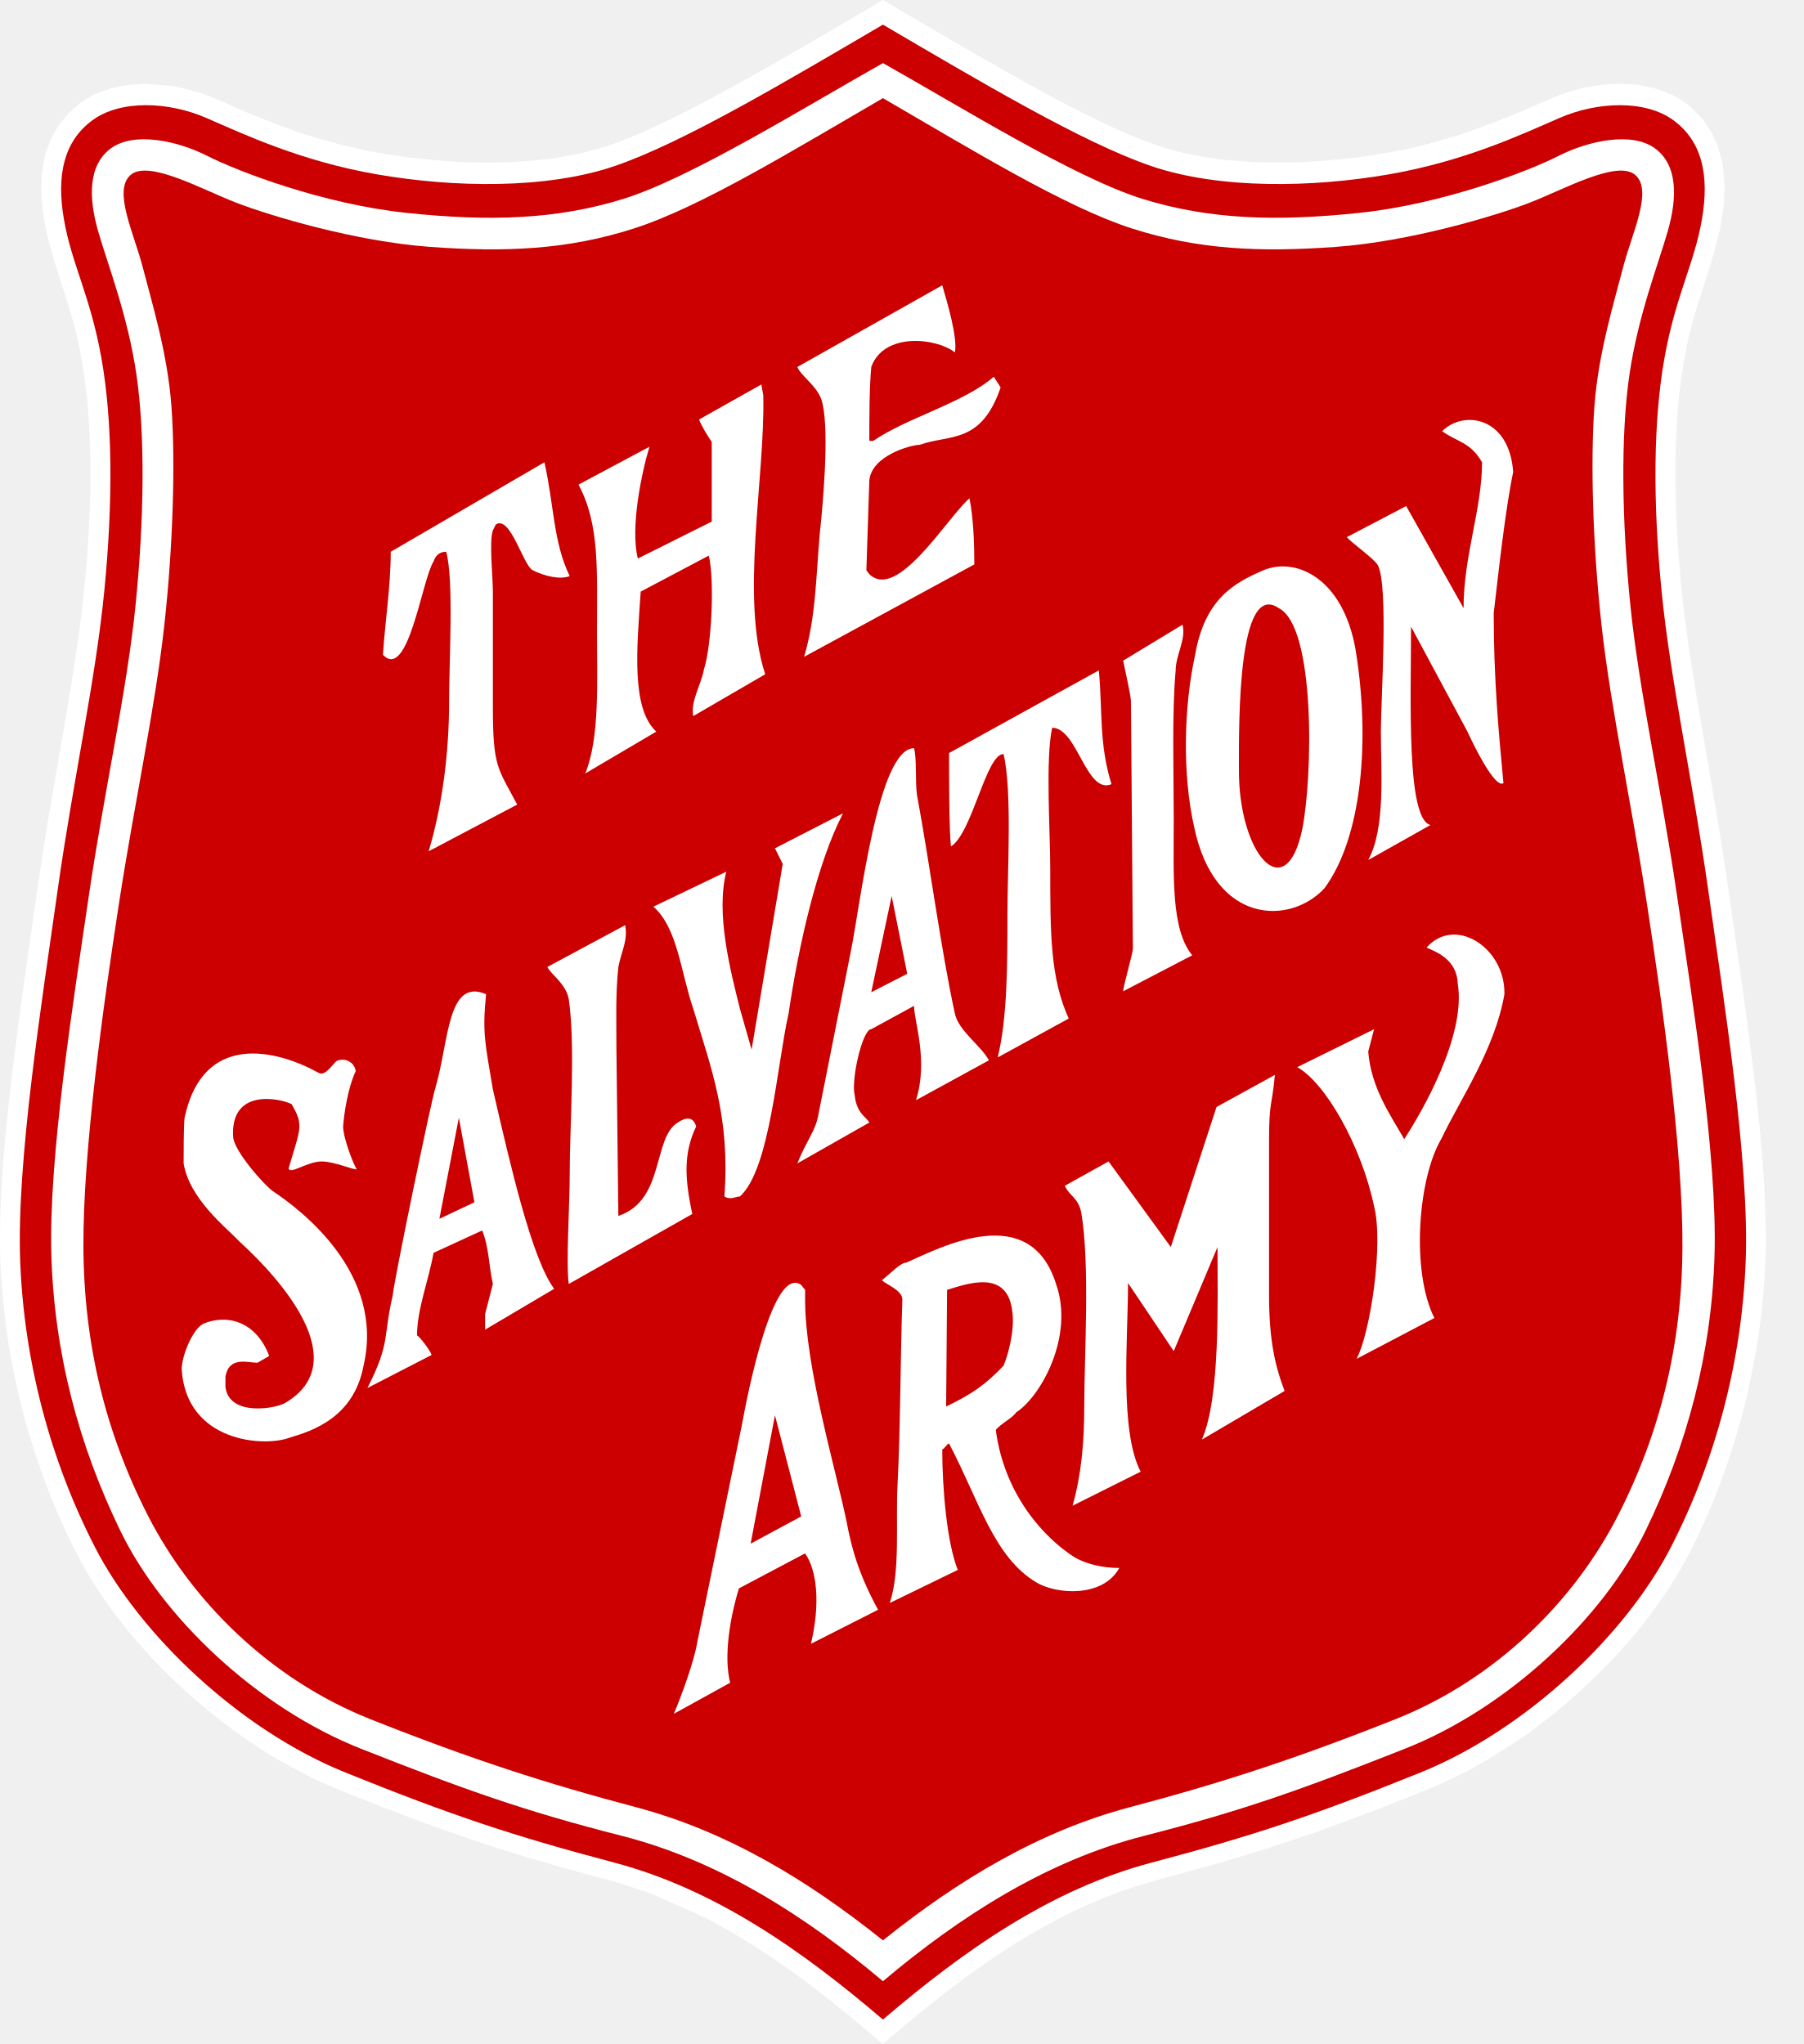
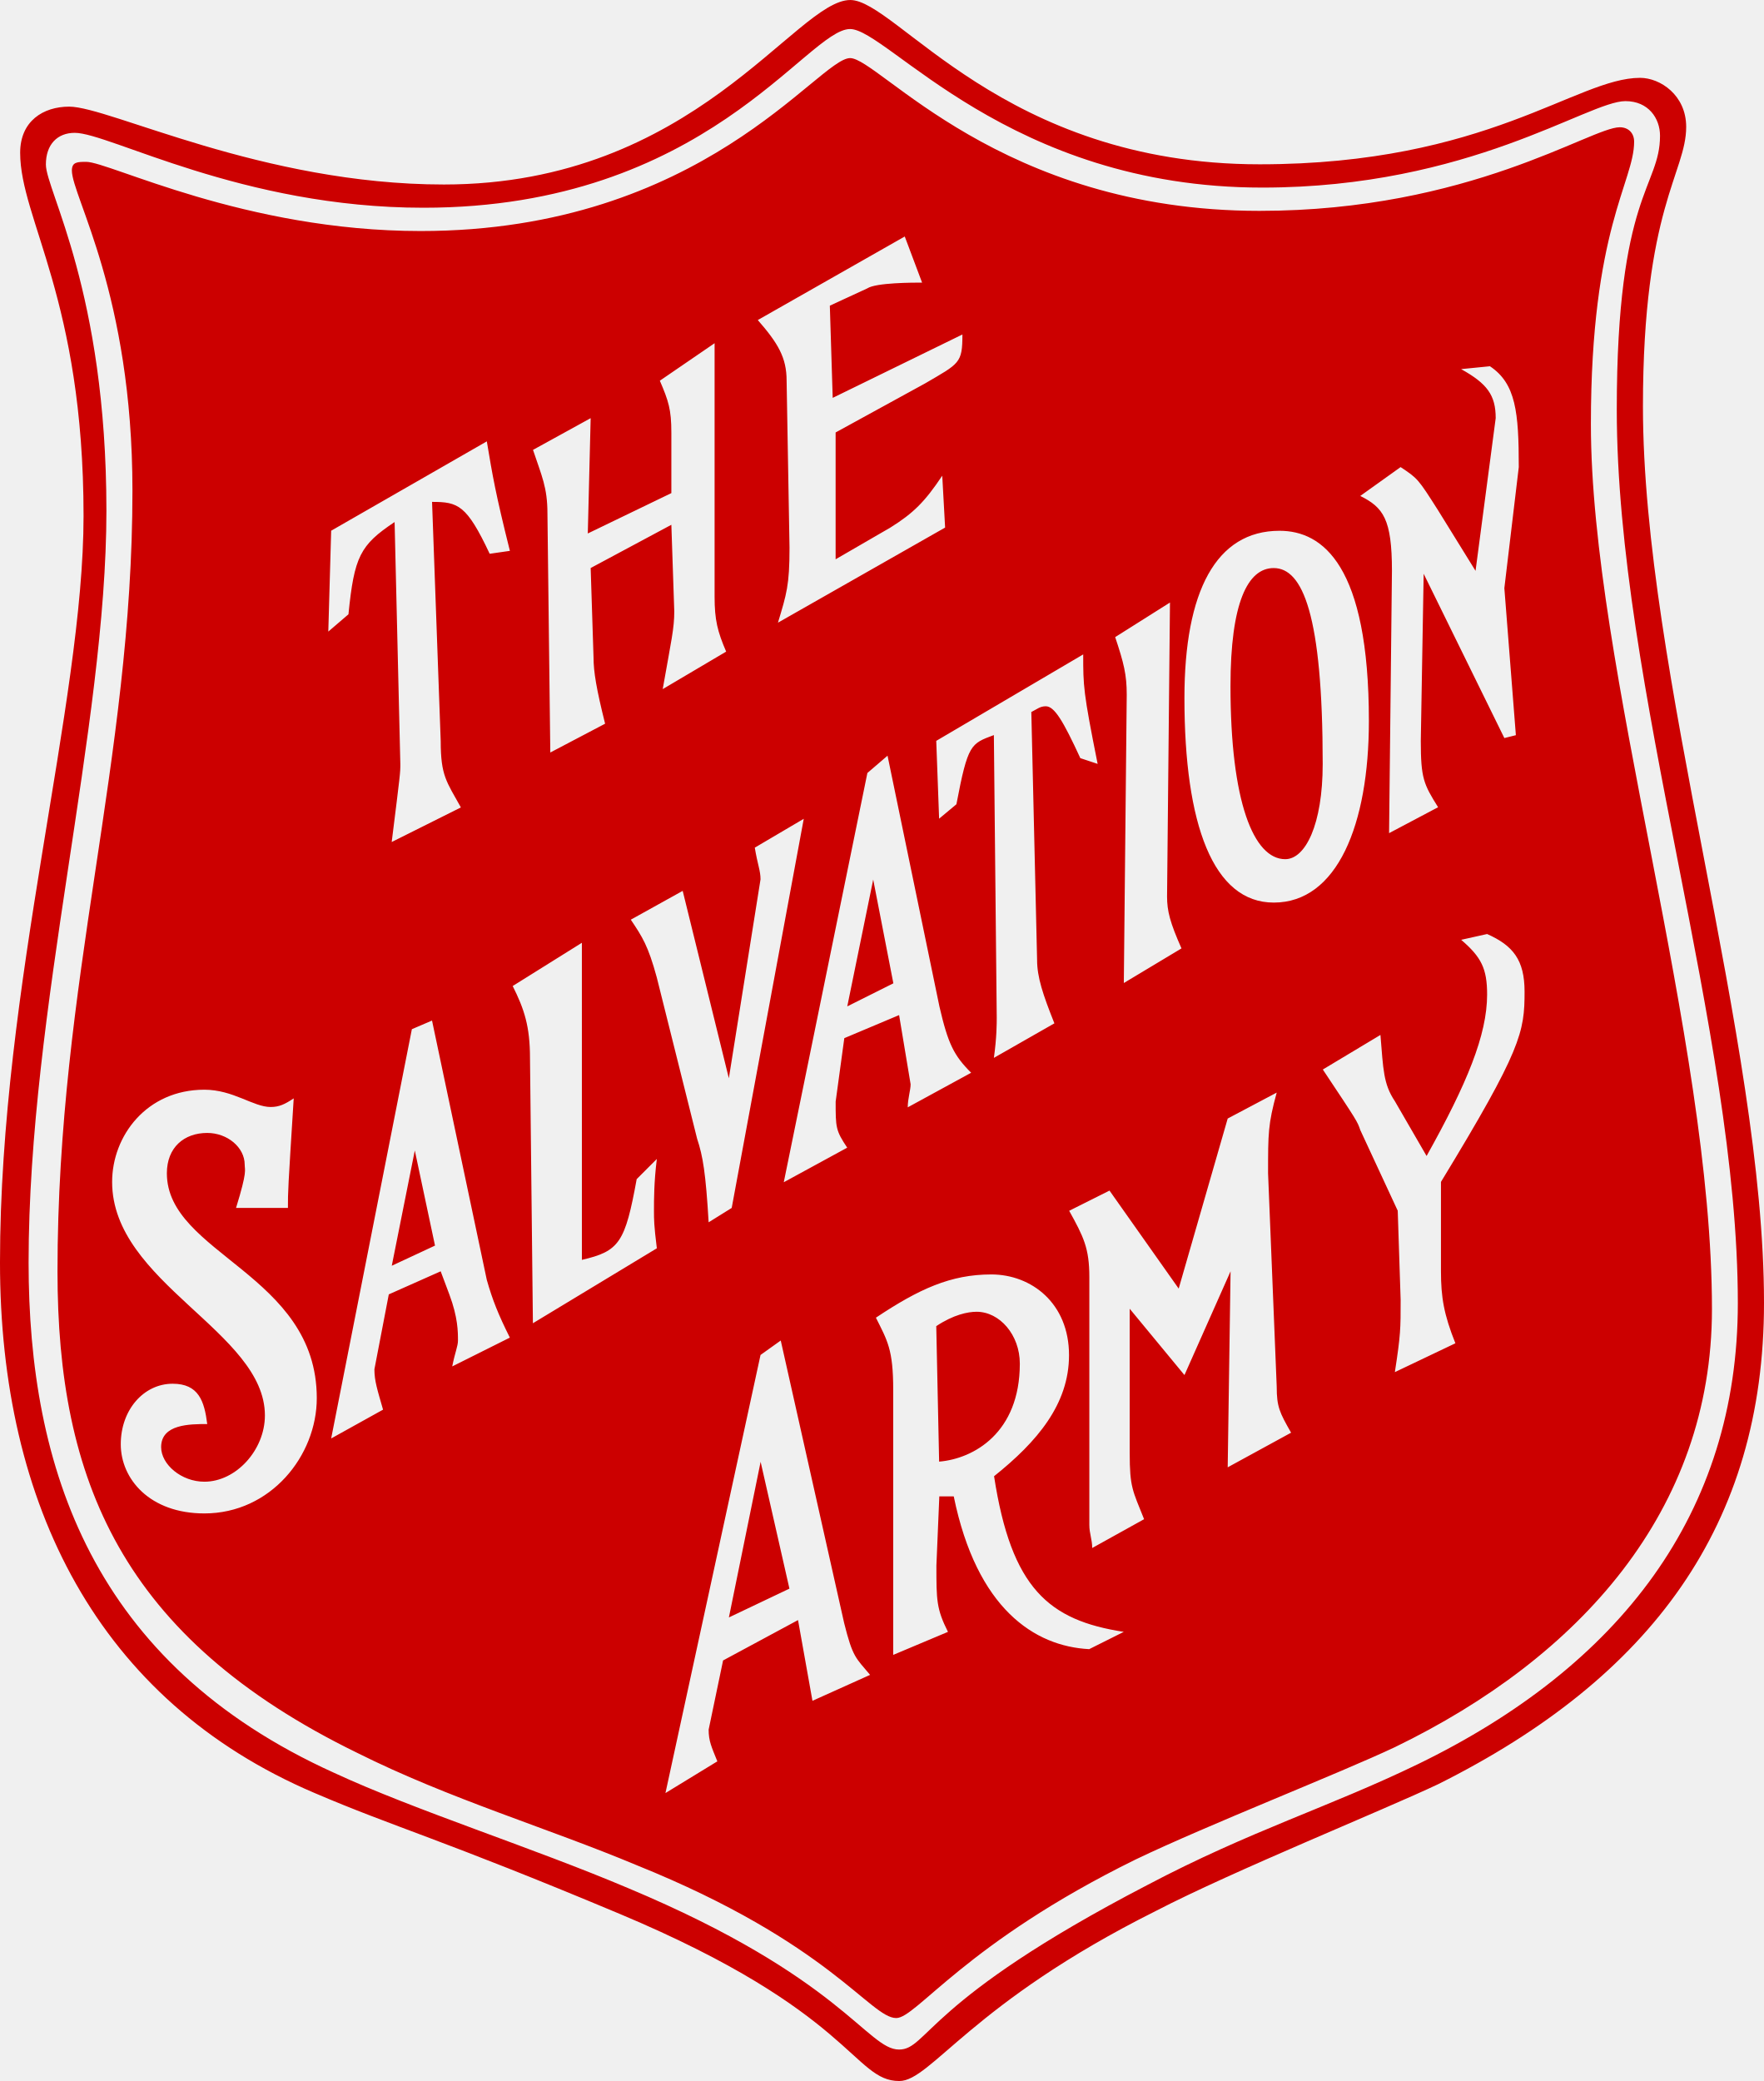
- <svg xmlns="http://www.w3.org/2000/svg" role="img" viewBox="0 0 930 1054.38">
-   <path fill="#fff" d="M473.64 1038.97c15.49,-12.65 31.4,-24.56 48.29,-35.38 11.05,-6.91 22.3,-13.16 34.09,-18.82 7.31,-3.36 14.65,-6.4 22.24,-9.21 15.09,-5.22 30.65,-8.92 46.05,-13.28 17.97,-5.14 35.76,-10.75 53.44,-16.9 21.48,-7.64 42.86,-15.78 63.93,-24.6 5.35,-2.42 10.63,-4.97 15.9,-7.68 10.55,-5.75 20.52,-11.98 30.4,-18.9 6.45,-4.72 12.72,-9.6 18.9,-14.74 8.98,-7.73 17.45,-15.77 25.65,-24.4 5.16,-5.62 10.1,-11.34 14.92,-17.31 6.66,-8.58 12.76,-17.34 18.39,-26.7 16.24,-28.58 27.61,-59.87 35.32,-91.82 2.95,-12.94 5.26,-25.88 6.96,-39.09 1.54,-13.38 2.47,-26.7 2.61,-40.2 -0.17,-39.25 -5.1,-78.47 -10.3,-117.35 -3.24,-23.68 -6.71,-47.37 -10.09,-71.05 -5.62,-37.97 -12.91,-75.68 -18.79,-113.64 -1.52,-10.25 -2.9,-20.49 -4.03,-30.81 -1.28,-12.43 -2.2,-24.91 -2.88,-37.4 -0.6,-15.13 -0.76,-30.13 -0.21,-45.3 0.37,-6.75 0.85,-13.48 1.49,-20.25 1.14,-9.9 2.67,-19.54 4.78,-29.32l2.46 -9.74c4.43,-15.47 10.21,-30.51 13.76,-46.28 0.88,-4.59 1.59,-9.12 2.11,-13.79l0.39 -8.84c-0.15,-4.28 -0.53,-8.31 -1.21,-12.57l-2.14 -7.89 -3.32 -7.37 -4.53 -6.72 -5.7 -5.92 -3.31 -2.67 -3.66 -2.42 -3.94 -2.08 -8.32 -3.04 -8.71 -1.73c-4.59,-0.43 -8.92,-0.57 -13.5,-0.45 -4.64,0.37 -9.04,0.97 -13.57,1.8 -4.52,1.09 -8.8,2.33 -13.16,3.85 -6.95,2.8 -13.79,5.93 -20.64,8.86 -10.17,4.29 -20.37,8.17 -30.79,11.66 -8.24,2.58 -16.43,4.83 -24.79,6.84 -9.44,2.02 -18.76,3.61 -28.29,4.93 -10.23,1.19 -20.34,2.01 -30.6,2.47 -7.76,0.16 -15.42,0.11 -23.14,-0.13l-15 -1.18c-7.18,-0.94 -14.12,-2.09 -21.18,-3.58 -6.62,-1.7 -12.94,-3.61 -19.31,-5.98 -17.71,-6.98 -34.61,-15.64 -51.35,-24.63 -28.36,-15.4 -56.12,-31.87 -83.94,-48.19 -33.36,19.63 -66.67,39.49 -101.08,57.23 -13.24,6.66 -26.55,13.01 -40.57,17.91l-12.92 3.67 -13.91 2.63c-7.43,0.97 -14.76,1.66 -22.27,2.13 -7.73,0.24 -15.38,0.3 -23.14,0.13 -10.26,-0.46 -20.37,-1.28 -30.6,-2.47 -7.21,-1 -14.34,-2.14 -21.54,-3.49 -10.7,-2.28 -21.04,-5 -31.53,-8.28 -10.42,-3.49 -20.62,-7.38 -30.79,-11.66 -6.85,-2.94 -13.69,-6.06 -20.63,-8.86 -5.87,-2.04 -11.52,-3.54 -17.67,-4.68l-13.59 -1.09 -8.97 0.57 -8.72 1.73 -8.31 3.04 -3.93 2.08 -3.68 2.43 -6.3 5.52 -5.13 6.33 -3.92 7.06 -2.73 7.64c-0.96,4.16 -1.59,8.08 -1.98,12.31 -0.16,4.45 -0.06,8.7 0.23,13.11 0.53,4.67 1.23,9.22 2.12,13.81 3.55,15.77 9.35,30.8 13.76,46.28 1.82,6.88 3.35,13.69 4.67,20.64 1.37,8.33 2.41,16.59 3.19,24.96 0.69,9.41 1.1,18.73 1.27,28.13l-0.07 15.13c-0.62,23.67 -2.47,47.1 -5.53,70.54 -5.38,38.96 -13.11,77.58 -19.12,116.43 -3.19,20.87 -6.08,41.81 -9.05,62.68 -2.38,17.1 -4.68,34.21 -6.76,51.31 -3.66,31.66 -6.89,63.54 -5.96,95.42 0.71,15.04 2.19,29.75 4.52,44.58 2.23,13.1 5.05,25.91 8.52,38.7l2.76 9.47c7.39,23.56 16.68,46.53 28.87,67.98 4.67,7.75 9.62,15.06 14.97,22.29 5.84,7.54 11.92,14.72 18.32,21.72 5.44,5.7 10.97,11.18 16.7,16.52 8.98,8.07 18.15,15.51 27.85,22.61 4.93,3.45 9.91,6.78 14.94,9.99 8.53,5.18 17.08,9.87 26.02,14.18 11.48,5.18 23.25,9.71 34.94,14.27 20.69,8.01 41.55,15.5 62.67,22.15 17.48,5.42 35.05,10.35 52.69,15.03 7.82,2.17 15.41,4.61 22.98,7.41l26.42 11.81c11.65,6.07 22.74,12.72 33.67,19.93 13.86,9.39 27.08,19.44 40.02,29.99 6.14,5.08 12.2,10.24 18.27,15.41 6.1,-5.17 12.2,-10.35 18.32,-15.41z" />
-   <path fill="#CC0000" d="M455.35 1041.78c41.64,-35.61 86.53,-67.22 138.7,-81.01 52.17,-13.79 83.77,-24.33 138.45,-46.4 54.68,-22.07 106.09,-71.23 129.17,-116.12 23.08,-44.89 36.62,-95.81 38.63,-147.47 2.01,-51.67 -11.29,-134.68 -19.31,-191.62 -8.03,-56.93 -19.56,-108.35 -24.08,-154.5 -4.52,-46.15 -4.26,-87.54 1.5,-119.89 5.77,-32.35 15.3,-48.41 19.31,-71.48 4.01,-23.07 0,-40.38 -14.55,-51.16 -14.55,-10.79 -39.38,-9.78 -58.94,-1.26 -19.56,8.52 -48.91,22.32 -88.03,29.09 -39.13,6.77 -87.03,7.77 -122.4,-4.27 -35.36,-12.04 -88.79,-43.89 -138.45,-72.98 -49.66,29.1 -103.08,60.95 -138.45,72.98 -35.37,12.04 -83.27,11.04 -122.39,4.27 -39.13,-6.77 -68.47,-20.57 -88.03,-29.09 -19.56,-8.53 -44.4,-9.53 -58.94,1.26 -14.55,10.78 -18.56,28.09 -14.55,51.16 4.02,23.07 13.55,39.13 19.32,71.48 5.77,32.35 6.02,73.74 1.5,119.89 -4.51,46.15 -16.05,97.57 -24.08,154.5 -8.03,56.94 -21.32,139.95 -19.31,191.62 2.01,51.66 15.55,102.58 38.63,147.47 23.07,44.9 74.49,94.06 129.17,116.12 54.67,22.07 86.28,32.61 138.44,46.4 52.17,13.79 97.07,45.4 138.7,81.01z" />
-   <path fill="#fff" d="M743.28 587.6c10.03,-21.07 27.59,-46.15 32.6,-74.74 0.51,-24.08 -25.58,-40.63 -40.13,-24.08 4.02,2.01 15.55,5.52 16.05,18.56 4.51,27.09 -19.06,67.22 -27.59,80.26 -7.53,-13.04 -17.06,-26.59 -18.57,-45.15l3.01 -11.53 -39.63 19.56c14.54,8.02 33.1,40.63 39.63,71.73 5.02,19.56 -2.01,65.71 -9.03,78.75l40.13 -21.07c-12.04,-24.07 -8.53,-71.73 3.51,-92.3zm-225.73 116.88c-9.03,9.53 -16.05,14.55 -29.6,21.07l0.5 -60.19c10.03,-3.01 31.1,-11.04 33.61,11.03 1.51,10.03 -2.51,23.57 -4.51,28.09zm-31.6 43.14c1,0 2.51,-3.01 3.51,-3.01 15.55,29.6 23.08,58.69 45.15,71.73 10.03,6.02 34.11,8.03 42.64,-7.52 -8.53,0 -17.05,-2.01 -23.07,-5.52 -15.05,-9.53 -36.12,-31.6 -40.63,-65.71 3,-3.51 8.52,-6.02 10.53,-9.03 12.54,-8.03 30.1,-39.13 20.57,-66.21 -13.54,-43.14 -59.19,-19.06 -77.25,-11.03 -3.01,0 -8.03,5.52 -12.54,9.03 1.51,2.01 10.53,5.02 10.53,10.03 -1,26.59 -1,67.72 -2.51,95.81 -1,18.56 1.5,44.64 -4.01,60.7l35.11 -17.06c-5.52,-13.54 -8.03,-41.64 -8.03,-62.2zm-98.82 48.66l12.54 -66.22 13.54 52.17 -26.08 14.05zm49.66 -10.54c-6.02,-29.09 -21.57,-80.76 -21.57,-115.37l0 -5.01 -2.01 -2.51c-14.55,-10.53 -27.59,55.68 -30.6,72.24l-23.08 112.36c-1.51,9.53 -8.53,28.59 -12.04,36.62l29.09 -16.05c-3.51,-13.54 0,-34.11 4.52,-48.66l34.11 -18.06c6.02,8.52 8.03,25.58 3.01,46.65l34.61 -17.56c-7.53,-14.05 -12.54,-26.08 -16.05,-44.64zm333.58 -469.52c2.51,-21.57 6.02,-53.67 10.03,-72.73 -2.01,-28.59 -25.58,-32.1 -36.62,-21.07 7.52,5.52 14.55,5.52 20.56,16.05 0,24.08 -9.53,48.16 -9.53,75.24l-29.6 -52.67 -30.6 16.05c2.51,3.01 14.05,11.03 16.05,14.55 5.52,11.03 1.5,69.22 1.5,85.77 0,20.57 2.51,49.66 -6.52,66.22l32.11 -18.06c-12.54,-3.01 -10.03,-64.71 -10.03,-102.33l29.1 54.17c2.5,5.52 14.04,29.6 18.56,26.59 -2.51,-26.59 -5.02,-53.67 -5.02,-87.78zm-131.43 79.76c0,-24.08 -0.5,-96.82 20.57,-82.27 19.07,9.53 17.56,87.28 12.04,114.37 -8.53,40.13 -33.1,12.54 -32.6,-32.1zm44.15 62.2c19.56,-26.59 23.57,-76.75 16.05,-122.9 -6.52,-37.62 -31.6,-48.66 -48.66,-40.63 -13.54,6.02 -29.09,14.05 -34.11,43.14 -6.02,27.59 -6.52,62.2 -0.5,88.79 10.53,50.66 49.66,50.66 67.22,31.6zm-77.75 -35.12c0,-24.07 -1,-55.68 1,-77.25 0,-8.03 5.52,-16.05 3.51,-23.57l-30.6 18.56c1,5.01 4.02,18.06 4.02,21.07l1 127.41c0,2.51 -5.02,19.56 -5.02,22.07l35.62 -18.56c-11.03,-13.54 -9.53,-40.63 -9.53,-69.73zm-63.71 24.08c0,-18.06 -2.51,-55.68 1,-71.73 13.04,0 17.56,34.61 30.6,29.09 -6.52,-21.07 -4.52,-37.12 -6.52,-58.69l-77.25 42.64c0,9.53 0,40.63 1,48.16 11.04,-7.02 18.06,-47.65 27.09,-47.65 4.51,18.56 2.01,60.69 2.01,82.27 0,26.58 0,53.67 -5.01,74.24l36.62 -20.06c-9.53,-21.07 -9.53,-43.64 -9.53,-78.26zm-73.74 55.18l-18.56 9.53 10.53 -49.66 8.03 40.13zm-18.56 28.59l22.07 -12.04c0,8.03 7.53,28.09 1,48.66l37.62 -20.57c-4.01,-7.52 -15.55,-15.05 -17.55,-24.08 -7.02,-32.1 -13.04,-77.75 -19.56,-112.86 -1,-7.52 0,-18.56 -1.51,-24.08 -18.56,0 -27.59,80.26 -32.6,104.84l-16.55 83.27c-1.51,9.53 -6.02,13.54 -11.04,26.08l37.12 -21.07c-1.51,-3.01 -6.52,-4.51 -7.53,-14.05 -2.01,-8.03 4.01,-34.11 8.53,-34.11zm-67.72 -10.54c-5.01,-20.06 -12.54,-49.16 -7.02,-70.73l-37.62 18.06c12.54,11.03 14.05,33.61 20.57,52.67 9.53,31.6 19.06,56.18 16.05,96.81 3.01,2.01 6.02,0 8.02,0 15.55,-14.05 19.06,-67.72 25.08,-94.31 5.02,-34.11 14.55,-77.25 28.09,-103.33l-35.11 18.06 4.01 8.03 -16.05 95.81 -6.02 -21.07zm-63.7 21.07c0,-15.55 -0.5,-28.59 1,-42.64 1.51,-8.03 5.02,-13.54 3.52,-21.57l-40.13 21.57c1.5,3.51 9.53,8.53 11.03,16.55 3.51,24.08 0.5,65.71 0.5,89.79 0,17.06 -2,46.15 -0.5,57.19l63.71 -36.12c-4.01,-18.56 -4.52,-31.6 2,-45.14 -1.5,-5.02 -5.01,-5.02 -9.53,-2.01 -13.04,8.02 -6.52,40.13 -30.6,48.16l-1 -85.78zm-73.24 78.75l-18.06 8.53 10.04 -52.17 8.02 43.64zm-42.14 48.16c-5.01,21.07 -1,24.08 -13.04,47.65l33.11 -17.06c-0.5,-2 -6.52,-10.03 -7.53,-10.03 0,-13.54 6.02,-28.59 8.53,-42.64l25.08 -11.54c3.51,8.53 3.51,19.07 5.52,27.59l-4.02 15.55 0 8.03 35.62 -21.07c-11.54,-15.55 -22.57,-63.71 -31.6,-102.83 -4.02,-24.08 -5.52,-29.09 -3.51,-49.16 -20.07,-8.53 -19.06,24.07 -26.08,48.15 -2.01,5.52 -22.07,102.83 -22.07,107.35zm-52.17 -98.82c6.52,11.03 4.51,12.54 -1.5,33.11 0.5,3.51 9.53,-3.51 17.06,-3.51 6.52,0 16.55,4.51 18.06,4.01 -1.5,-2.01 -7.02,-16.05 -7.02,-22.07 0.5,-7.02 2.51,-20.07 6.52,-28.59 -1,-5.52 -6.52,-6.52 -9.03,-5.52 -2,0 -6.02,8.53 -10.03,6.52 -21.57,-12.04 -59.69,-21.57 -69.22,23.07 -0.5,4.51 -0.5,18.56 -0.5,23.57 3.01,18.56 22.57,33.61 28.59,40.13 22.07,20.07 59.19,62.2 24.08,83.27 -4.52,3.01 -29.1,7.53 -31.1,-8.02l0 -5.52c2.01,-10.54 11.54,-7.02 16.55,-7.02l6.02 -3.51c-7.02,-18.56 -22.57,-21.57 -34.11,-16.55 -5.52,3.01 -11.03,16.55 -11.03,23.57 2.51,37.63 42.64,40.13 55.68,35.12 12.04,-3.52 33.11,-10.54 38.12,-37.12 11.04,-47.65 -32.1,-80.26 -47.15,-90.29 -4.02,-3 -18.56,-19.06 -20.06,-27.09 -2.01,-26.08 24.08,-20.56 30.09,-17.55zm73.24 -279.9c1,-3.01 3,-5.01 6.52,-5.01 4.01,14.54 1.5,55.68 1.5,77.25 0,26.59 -3.51,53.67 -10.54,77.25l45.65 -24.08c-10.03,-19.06 -12.54,-19.06 -12.54,-50.67l0 -59.19c0,-8.03 -2.01,-25.59 0,-31.6l1.5 -3.01c7.53,-5.01 14.05,21.07 19.06,23.58 6.02,3.01 14.05,5.01 19.06,3.01 -8.53,-17.56 -8.03,-36.62 -13.04,-58.69l-79.25 46.15c0,18.06 -3.01,36.62 -4.01,53.17 13.04,13.54 20.06,-38.63 26.08,-48.16zm141.96 -3.01c3.01,12.54 1.51,46.15 -2.51,58.69 -1.5,8.03 -7.02,16.55 -5.52,24.08l37.12 -21.57c-13.04,-39.63 0,-101.33 -1,-143.97l-1 -5.52 -32.1 18.06c1,3.01 5.01,9.53 6.52,11.54l0 41.13 -38.12 19.06c-4.01,-16.05 2.01,-44.64 6.02,-57.69l-36.62 19.56c11.04,20.57 9.53,44.15 9.53,76.75 0,24.58 1.51,53.67 -6.02,72.23l36.61 -21.57c-13.04,-12.04 -10.03,-43.13 -8.03,-72.23l35.11 -18.56zm83.77 -97.32c6.52,-18.06 33.61,-15.05 43.14,-7.52 1.51,-7.53 -4.01,-26.08 -6.52,-34.61l-74.74 42.13c2.01,5.02 11.54,10.54 13.04,19.07 3.52,15.55 0,53.67 -1.5,67.22 -2.01,23.57 -2.01,42.64 -8.03,63.21l87.78 -47.65c0,-11.03 -0.5,-24.08 -2.51,-34.11 -11.53,10.03 -37.12,53.17 -51.66,39.13l-1.51 -2.01 1.51 -46.15c1,-13.04 21.57,-18.56 26.08,-18.56 15.05,-5.52 31.6,0 41.64,-29.6l-3.51 -5.52c-15.55,13.54 -44.64,21.07 -62.2,33.11l-2 0c0,-11.04 0,-27.59 1,-38.13zm178.58 453.97c0,28.59 1.5,77.25 -8.03,99.32l42.64 -25.08c-5.02,-13.04 -8.03,-26.59 -8.03,-49.66l0 -79.26c0,-21.07 1.51,-17.56 3.01,-34.11l-30.1 16.56 -23.57 72.23 -32.11 -44.14 -22.57 12.54c2.51,5.52 7.02,6.02 8.53,14.05 4.51,26.59 1.51,73.74 1.51,99.82 0,18.56 -1.51,35.11 -6.02,51.17l35.11 -17.56c-11.03,-21.07 -6.52,-68.22 -6.52,-97.32l23.58 35.12 22.58 -53.68zm-172.56 357.66c-39.37,-31.6 -81.01,-56.43 -127.41,-68.72 -46.4,-12.29 -84.53,-24.58 -136.94,-45.39 -52.42,-20.82 -92.55,-61.7 -114.62,-104.84 -22.07,-43.14 -33.11,-88.79 -33.36,-138.7 -0.25,-49.91 10.29,-124.91 18.31,-177.07 8.03,-52.17 18.56,-100.32 23.33,-142.96 4.76,-42.64 5.77,-86.03 3.76,-113.62 -2.01,-27.59 -10.28,-54.17 -14.79,-71.73 -4.52,-17.55 -15.55,-39.63 -6.27,-47.65 9.28,-8.02 36.87,7.53 54.43,14.3 17.56,6.77 61.7,20.07 100.32,22.83 38.63,2.76 70.48,1.51 104.84,-9.53 34.36,-11.04 81.76,-40.13 128.41,-67.22 46.65,27.09 94.06,56.18 128.41,67.22 34.36,11.03 66.21,12.29 104.84,9.53 38.62,-2.76 82.77,-16.05 100.32,-22.83 17.56,-6.77 45.15,-22.32 54.43,-14.3 9.28,8.03 -1.75,30.1 -6.27,47.65 -4.51,17.56 -12.79,44.15 -14.8,71.73 -2.01,27.59 -1,70.98 3.76,113.62 4.77,42.63 15.3,90.79 23.33,142.96 8.02,52.17 18.56,127.16 18.31,177.07 -0.25,49.91 -11.29,95.56 -33.36,138.7 -22.07,43.14 -62.2,84.02 -114.62,104.84 -52.42,20.82 -90.54,33.11 -136.94,45.39 -46.4,12.29 -88.03,37.12 -127.41,68.72zm0 21.07c39.88,-33.61 84.53,-62.2 134.69,-74.99 50.16,-12.79 80.51,-23.58 134.43,-44.9 53.92,-21.32 102.58,-67.97 124.15,-112.36 21.57,-44.39 34.11,-91.79 35.62,-142.21 1.51,-50.41 -11.29,-130.67 -19.31,-185.35 -8.02,-54.68 -19.56,-105.34 -24.07,-149.73 -4.52,-44.39 -5.02,-88.29 -0.51,-119.14 4.52,-30.85 14.8,-56.68 19.82,-74.24 5.01,-17.56 5.01,-34.11 -6.77,-42.64 -11.79,-8.52 -33.86,-4.01 -49.66,4.01 -15.8,8.03 -59.69,24.83 -102.58,29.35 -42.89,4.51 -77.5,3.51 -112.11,-7.27 -34.61,-10.78 -93.55,-47.4 -133.68,-69.98 -40.13,22.58 -99.07,59.2 -133.68,69.98 -34.61,10.78 -69.22,11.79 -112.11,7.27 -42.89,-4.51 -86.78,-21.32 -102.59,-29.35 -15.8,-8.02 -37.87,-12.54 -49.66,-4.01 -11.79,8.53 -11.79,25.08 -6.77,42.64 5.02,17.56 15.3,43.39 19.82,74.24 4.51,30.85 4.01,74.74 -0.5,119.14 -4.51,44.39 -16.05,95.06 -24.08,149.73 -8.02,54.68 -20.82,134.93 -19.31,185.35 1.51,50.42 14.05,97.82 35.62,142.21 21.57,44.4 70.23,91.05 124.15,112.36 53.93,21.32 84.27,32.1 134.44,44.9 50.16,12.79 94.8,41.38 134.68,74.99z" />
+ <svg xmlns="http://www.w3.org/2000/svg" width="158.574pt" height="187.086pt" viewBox="0 0 158.574 187.086" version="1.1" id="svg9">
+   <defs id="defs13" />
+   <g id="surface1" transform="translate(-17.35156,-3.511719)">
+     <path style="fill: rgb(204, 0, 0); fill-opacity: 1; fill-rule: evenodd; opacity: 1;" d="m 24.863,49.895 c 0,-19.434 -5.699,-26.691 -5.699,-32.648 0,-2.852 2.074,-4.148 4.406,-4.148 3.625,0 17.359,7 33.684,7 22.543,0 31.609,-16.586 36.535,-16.586 4.145,0 13.73,14.77 36.793,14.77 20.469,0 28.5,-7.773 34.203,-7.773 1.812,0 4.145,1.555 4.145,4.406 0,4.145 -3.887,7.254 -3.887,25.133 0,23.84 10.883,57.008 10.883,80.59 0,19.949 -10.105,33.684 -29.281,43.27 -4.922,2.336 -18.395,7.777 -25.391,11.402 -16.582,8.293 -20.211,15.289 -23.063,15.289 -4.145,0 -4.145,-6.219 -25.133,-15.027 -16.062,-6.738 -20.211,-7.773 -27.465,-10.883 -19.434,-8.293 -28.242,-25.914 -28.242,-47.68 0,-24.875 7.512,-50.27 7.512,-67.113 z m 2.055,-0.496 c 0,19.434 -6.996,44.828 -6.996,67.629 0,18.398 5.699,36.02 27.469,45.867 7.254,3.367 17.875,6.734 26.426,10.363 19.176,8.031 21.508,14.512 24.355,14.512 2.594,0 2.336,-4.406 22.285,-14.773 9.328,-4.922 16.324,-6.992 24.355,-10.883 18.137,-8.809 28.762,-22.543 28.762,-41.457 0,-24.359 -10.883,-55.453 -10.883,-80.328 0,-19.434 3.887,-19.953 3.887,-24.617 0,-1.555 -1.035,-3.109 -3.109,-3.109 -3.367,0 -13.992,7.773 -32.648,7.773 -22.801,0 -33.684,-14.254 -37.051,-14.254 -3.887,0 -12.957,16.066 -38.348,16.066 -16.324,0 -28.242,-6.734 -31.352,-6.734 -1.555,0 -2.594,1.035 -2.594,2.848 0,2.332 5.441,11.402 5.441,31.098 z m -4.398,68.426 c 0,-26.168 6.738,-45.863 6.738,-70.219 0,-17.621 -5.445,-26.434 -5.445,-28.766 0,-0.777 0.52,-0.777 1.297,-0.777 2.074,0 14.25,6.219 30.059,6.219 25.391,0 35.754,-15.547 38.605,-15.547 2.59,0 13.473,13.734 36.793,13.734 18.914,0 29.797,-7.516 32.391,-7.516 0.777,0 1.293,0.52 1.293,1.297 0,3.629 -3.887,7.773 -3.887,25.395 0,21.766 10.883,55.191 10.883,79.551 0,18.137 -11.918,31.352 -28.5,39.387 -4.926,2.332 -16.844,6.996 -23.32,10.105 -15.289,7.516 -19.691,14.25 -21.508,14.25 -2.328,0 -5.957,-6.734 -23.316,-13.734 -8.035,-3.367 -16.844,-5.957 -25.137,-10.105 C 28.219,150.734 22.52,136.484 22.52,117.824 Z m 83.934,0.262 c -3.629,0 -6.48,1.297 -10.363,3.887 1.035,2.074 1.555,2.852 1.555,6.48 v 23.836 l 4.922,-2.07 c -1.039,-2.074 -1.039,-2.852 -1.039,-5.961 l 0.262,-6.219 h 1.297 c 2.07,10.105 7.254,13.477 12.176,13.734 l 3.109,-1.555 c -6.734,-1.039 -10.105,-3.887 -11.66,-13.992 3.887,-3.109 6.738,-6.48 6.738,-10.883 0,-4.664 -3.371,-7.258 -6.996,-7.258 z m -4.68,16.828 -0.258,-12.18 c 1.551,-1.035 2.848,-1.293 3.625,-1.293 2.074,0 3.887,2.074 3.887,4.664 0,6.219 -4.145,8.551 -7.254,8.809 z m 15.316,-24.367 -3.625,1.816 c 1.293,2.332 1.812,3.367 1.812,5.957 v 22.285 c 0,0.777 0.258,1.297 0.258,2.074 l 4.664,-2.59 c -1.035,-2.594 -1.293,-2.852 -1.293,-5.961 v -12.957 l 4.922,5.961 4.145,-9.328 -0.258,17.621 5.699,-3.113 c -1.035,-1.812 -1.293,-2.328 -1.293,-4.145 l -0.777,-19.176 c 0,-3.625 0,-4.402 0.777,-7.254 l -4.406,2.332 -4.406,15.289 z m -31.371,14.777 -8.547,39.387 4.664,-2.852 c -0.52,-1.297 -0.781,-1.812 -0.781,-2.852 l 1.297,-6.219 6.738,-3.629 1.297,7.258 5.18,-2.332 c -1.297,-1.555 -1.555,-1.555 -2.332,-4.664 l -5.699,-25.395 z m -2.844,23.598 2.852,-13.992 2.59,11.402 z m -51.039,-15.312 c 0,-2.074 2.59,-2.074 4.145,-2.074 -0.258,-2.07 -0.777,-3.625 -3.109,-3.625 -2.59,0 -4.664,2.332 -4.664,5.441 0,3.109 2.59,6.219 7.516,6.219 5.957,0 10.105,-5.184 10.105,-10.367 0,-11.141 -13.477,-12.957 -13.477,-20.211 0,-2.332 1.555,-3.629 3.629,-3.629 1.812,0 3.367,1.297 3.367,2.852 0,0.52 0.262,0.52 -0.777,3.887 h 4.664 c 0,-1.555 0,-1.555 0.52,-9.848 -0.777,0.52 -1.297,0.777 -2.074,0.777 -1.555,0 -3.367,-1.555 -5.957,-1.555 -5.184,0 -8.293,4.148 -8.293,8.293 0,9.07 13.734,13.473 13.734,20.988 0,3.109 -2.594,5.961 -5.441,5.961 -2.074,0 -3.887,-1.555 -3.887,-3.109 z M 98.684,24.773 85.473,32.285 c 1.812,2.074 2.59,3.371 2.59,5.441 l 0.262,15.031 c 0,3.367 -0.262,4.145 -1.039,6.734 L 102.312,50.941 102.055,46.277 C 100.5,48.609 99.465,49.648 97.391,50.941 L 92.469,53.793 V 42.391 L 100.5,37.988 c 3.109,-1.816 3.367,-1.816 3.367,-4.406 L 92.207,39.281 91.949,30.992 95.316,29.438 c 0.777,-0.52 4.148,-0.52 4.926,-0.52 z m 42.762,71.781 -5.18,3.109 c 3.105,4.664 3.105,4.664 3.367,5.441 l 3.367,7.254 0.262,8.031 c 0,2.594 0,3.109 -0.52,6.48 l 5.441,-2.594 c -1.035,-2.59 -1.297,-4.145 -1.297,-6.477 v -8.031 c 7.258,-11.922 7.516,-13.477 7.516,-17.105 0,-2.848 -1.039,-4.145 -3.367,-5.18 l -2.332,0.52 c 1.812,1.555 2.332,2.59 2.332,4.922 0,3.629 -1.816,8.031 -5.441,14.512 l -2.852,-4.926 c -1.039,-1.555 -1.039,-2.848 -1.297,-5.957 z M 70.449,41.105 65.266,43.957 c 0.777,2.332 1.297,3.367 1.297,5.699 l 0.258,21.508 4.926,-2.59 C 70.969,65.465 70.707,63.91 70.707,62.613 l -0.258,-8.035 7.254,-3.887 0.262,7.777 c 0,1.555 -0.262,2.59 -1.039,6.996 l 5.703,-3.371 c -0.777,-1.812 -1.039,-2.848 -1.039,-4.922 V 34.367 l -4.922,3.371 c 0.777,1.812 1.035,2.59 1.035,4.664 v 5.441 l -7.512,3.629 z M 92.473,102.543 93.25,96.844 l 4.926,-2.074 1.035,6.219 c 0,0.52 -0.258,1.297 -0.258,2.074 l 5.699,-3.109 c -1.555,-1.555 -2.074,-2.594 -2.852,-5.961 l -4.664,-22.543 -1.812,1.555 -7.516,36.793 5.703,-3.109 c -1.039,-1.555 -1.039,-1.812 -1.039,-4.145 z m 1.043,-8.555 2.332,-11.402 1.812,9.328 z m 46.891,-25.656 c 0,-13.992 -4.145,-17.102 -8.035,-17.102 -5.699,0 -8.547,5.441 -8.547,15.031 0,11.398 2.59,18.395 8.031,18.395 5.699,0 8.551,-6.996 8.551,-16.324 z m -12.441,-3.129 c 0,-7.512 1.551,-10.621 3.883,-10.621 2.594,0 4.406,4.145 4.406,17.617 0,5.445 -1.555,8.555 -3.367,8.555 -2.852,0 -4.922,-5.184 -4.922,-15.551 z m -80.844,-13.98 -0.258,9.07 1.812,-1.555 c 0.52,-5.184 1.039,-6.219 4.148,-8.293 l 0.516,21.766 c 0,0.777 0,0.777 -0.777,7 l 6.219,-3.109 C 57.484,73.766 56.969,73.25 56.969,70.141 L 56.191,48.633 c 2.332,0 3.109,0.258 5.18,4.664 L 63.188,53.035 c -1.297,-5.18 -1.555,-6.734 -2.074,-9.844 z M 61.113,118.582 56.188,95.262 l -1.812,0.777 -7.254,36.793 4.664,-2.59 c -0.52,-1.812 -0.777,-2.59 -0.777,-3.629 l 1.293,-6.734 4.664,-2.074 0.777,2.074 c 0.777,2.07 0.777,3.367 0.777,4.145 0,0.52 -0.258,1.035 -0.516,2.332 l 5.18,-2.59 c -1.035,-2.074 -1.555,-3.371 -2.07,-5.184 z m -8.543,-1.277 2.07,-10.363 1.816,8.551 z m 26.152,-33.703 -4.664,2.59 c 1.039,1.555 1.555,2.332 2.332,5.184 l 3.629,14.512 c 0.52,1.555 0.777,3.109 1.035,7.512 l 2.074,-1.293 6.477,-34.984 -4.402,2.594 c 0.258,1.555 0.516,2.07 0.516,2.848 l -2.848,17.883 z m 36.004,-21.258 -13.211,7.773 0.258,6.996 1.555,-1.297 c 1.035,-5.441 1.293,-5.441 3.367,-6.219 l 0.258,25.395 c 0,0.52 0,1.812 -0.258,3.625 l 5.441,-3.105 c -1.035,-2.594 -1.555,-4.148 -1.555,-5.703 L 110.062,67.523 c 0.52,-0.258 0.781,-0.516 1.297,-0.516 0.777,0 1.555,1.293 3.109,4.664 l 1.555,0.516 c -1.297,-6.477 -1.297,-6.996 -1.297,-9.844 z m 28.531,-16.84 -3.625,2.594 c 2.07,1.035 2.848,2.074 2.848,6.734 l -0.258,23.582 4.406,-2.332 c -1.297,-2.074 -1.555,-2.594 -1.555,-5.961 l 0.258,-15.027 7.254,14.77 1.035,-0.258 -1.035,-13.219 1.297,-10.883 c 0,-4.922 -0.262,-7.512 -2.594,-9.066 l -2.59,0.258 c 2.332,1.297 3.109,2.332 3.109,4.406 l -1.812,13.73 -3.367,-5.441 c -1.816,-2.852 -1.816,-2.852 -3.371,-3.887 z m -73.598,42.766 -6.219,3.887 c 1.039,2.074 1.555,3.629 1.555,6.477 l 0.262,23.84 11.141,-6.738 c -0.258,-2.07 -0.258,-2.59 -0.258,-3.367 0,-1.035 0,-2.59 0.258,-4.664 l -1.812,1.812 c -1.039,5.703 -1.555,6.48 -4.926,7.258 z m 52.867,-30.59 -4.926,3.109 c 0.777,2.332 1.039,3.371 1.039,5.184 l -0.262,25.914 5.184,-3.113 c -1.035,-2.332 -1.297,-3.367 -1.297,-4.664 l 0.262,-26.43" id="path4" data-index="1" />
+   </g>
</svg>
